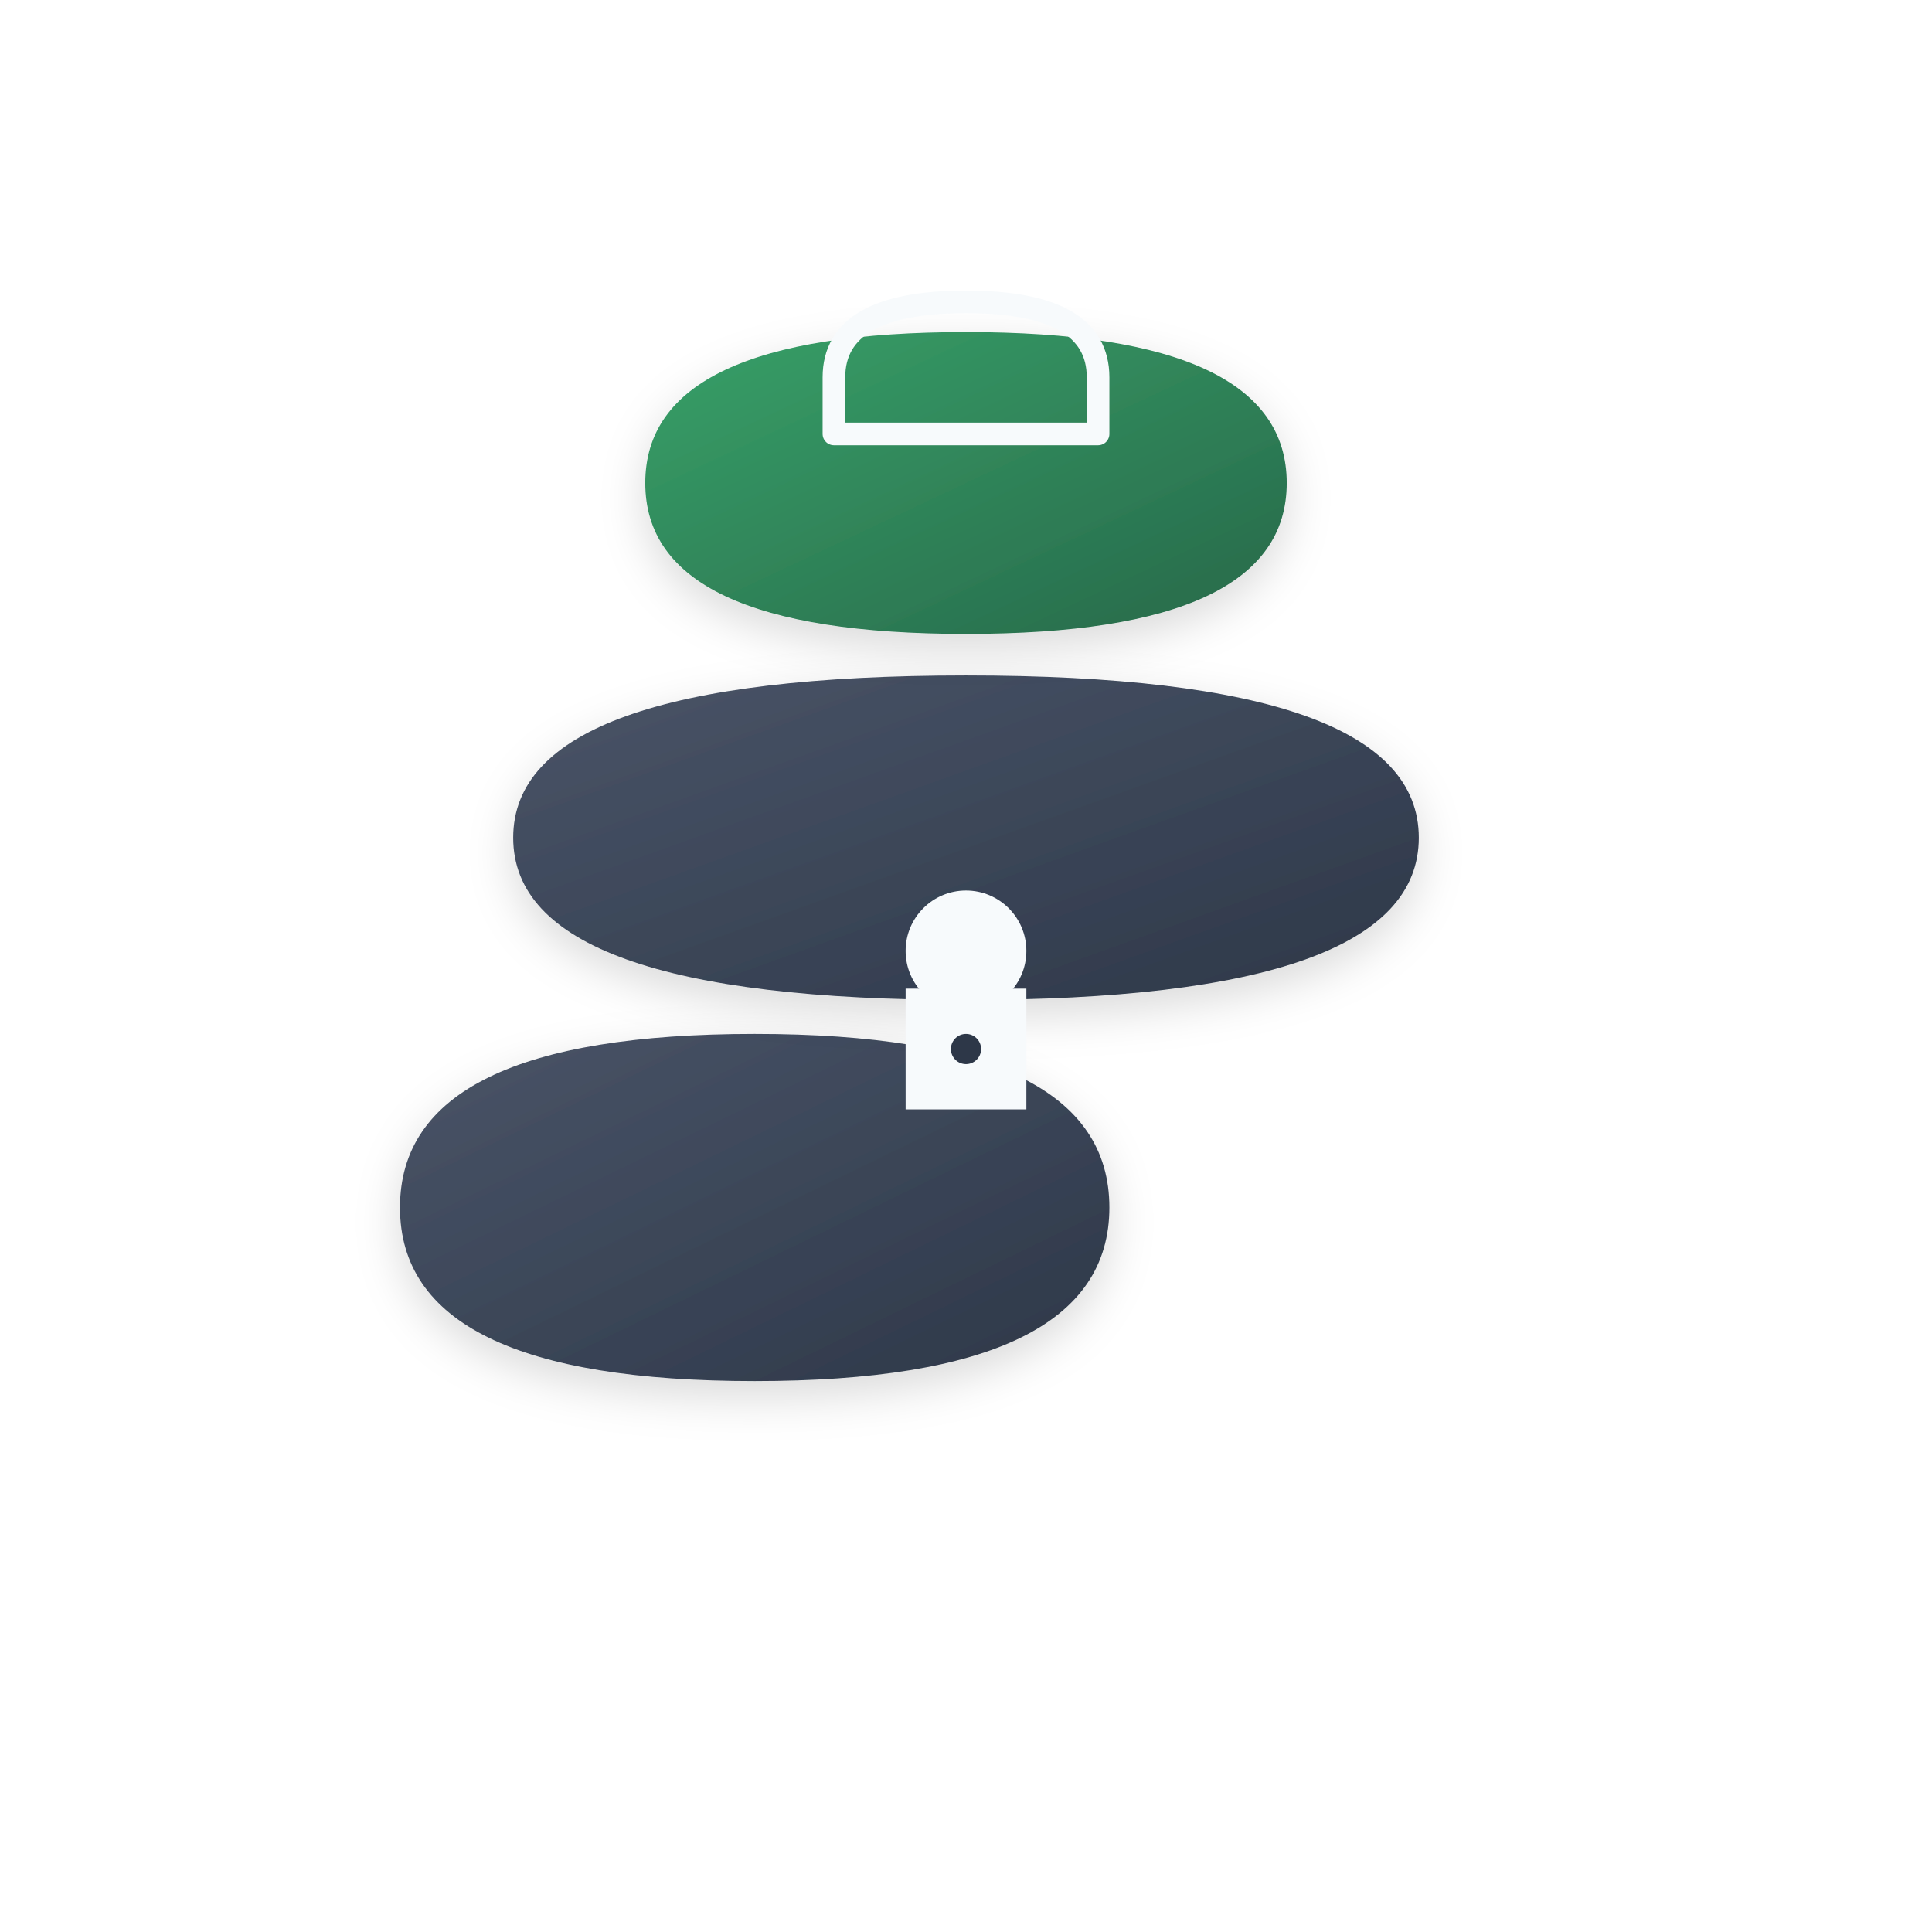
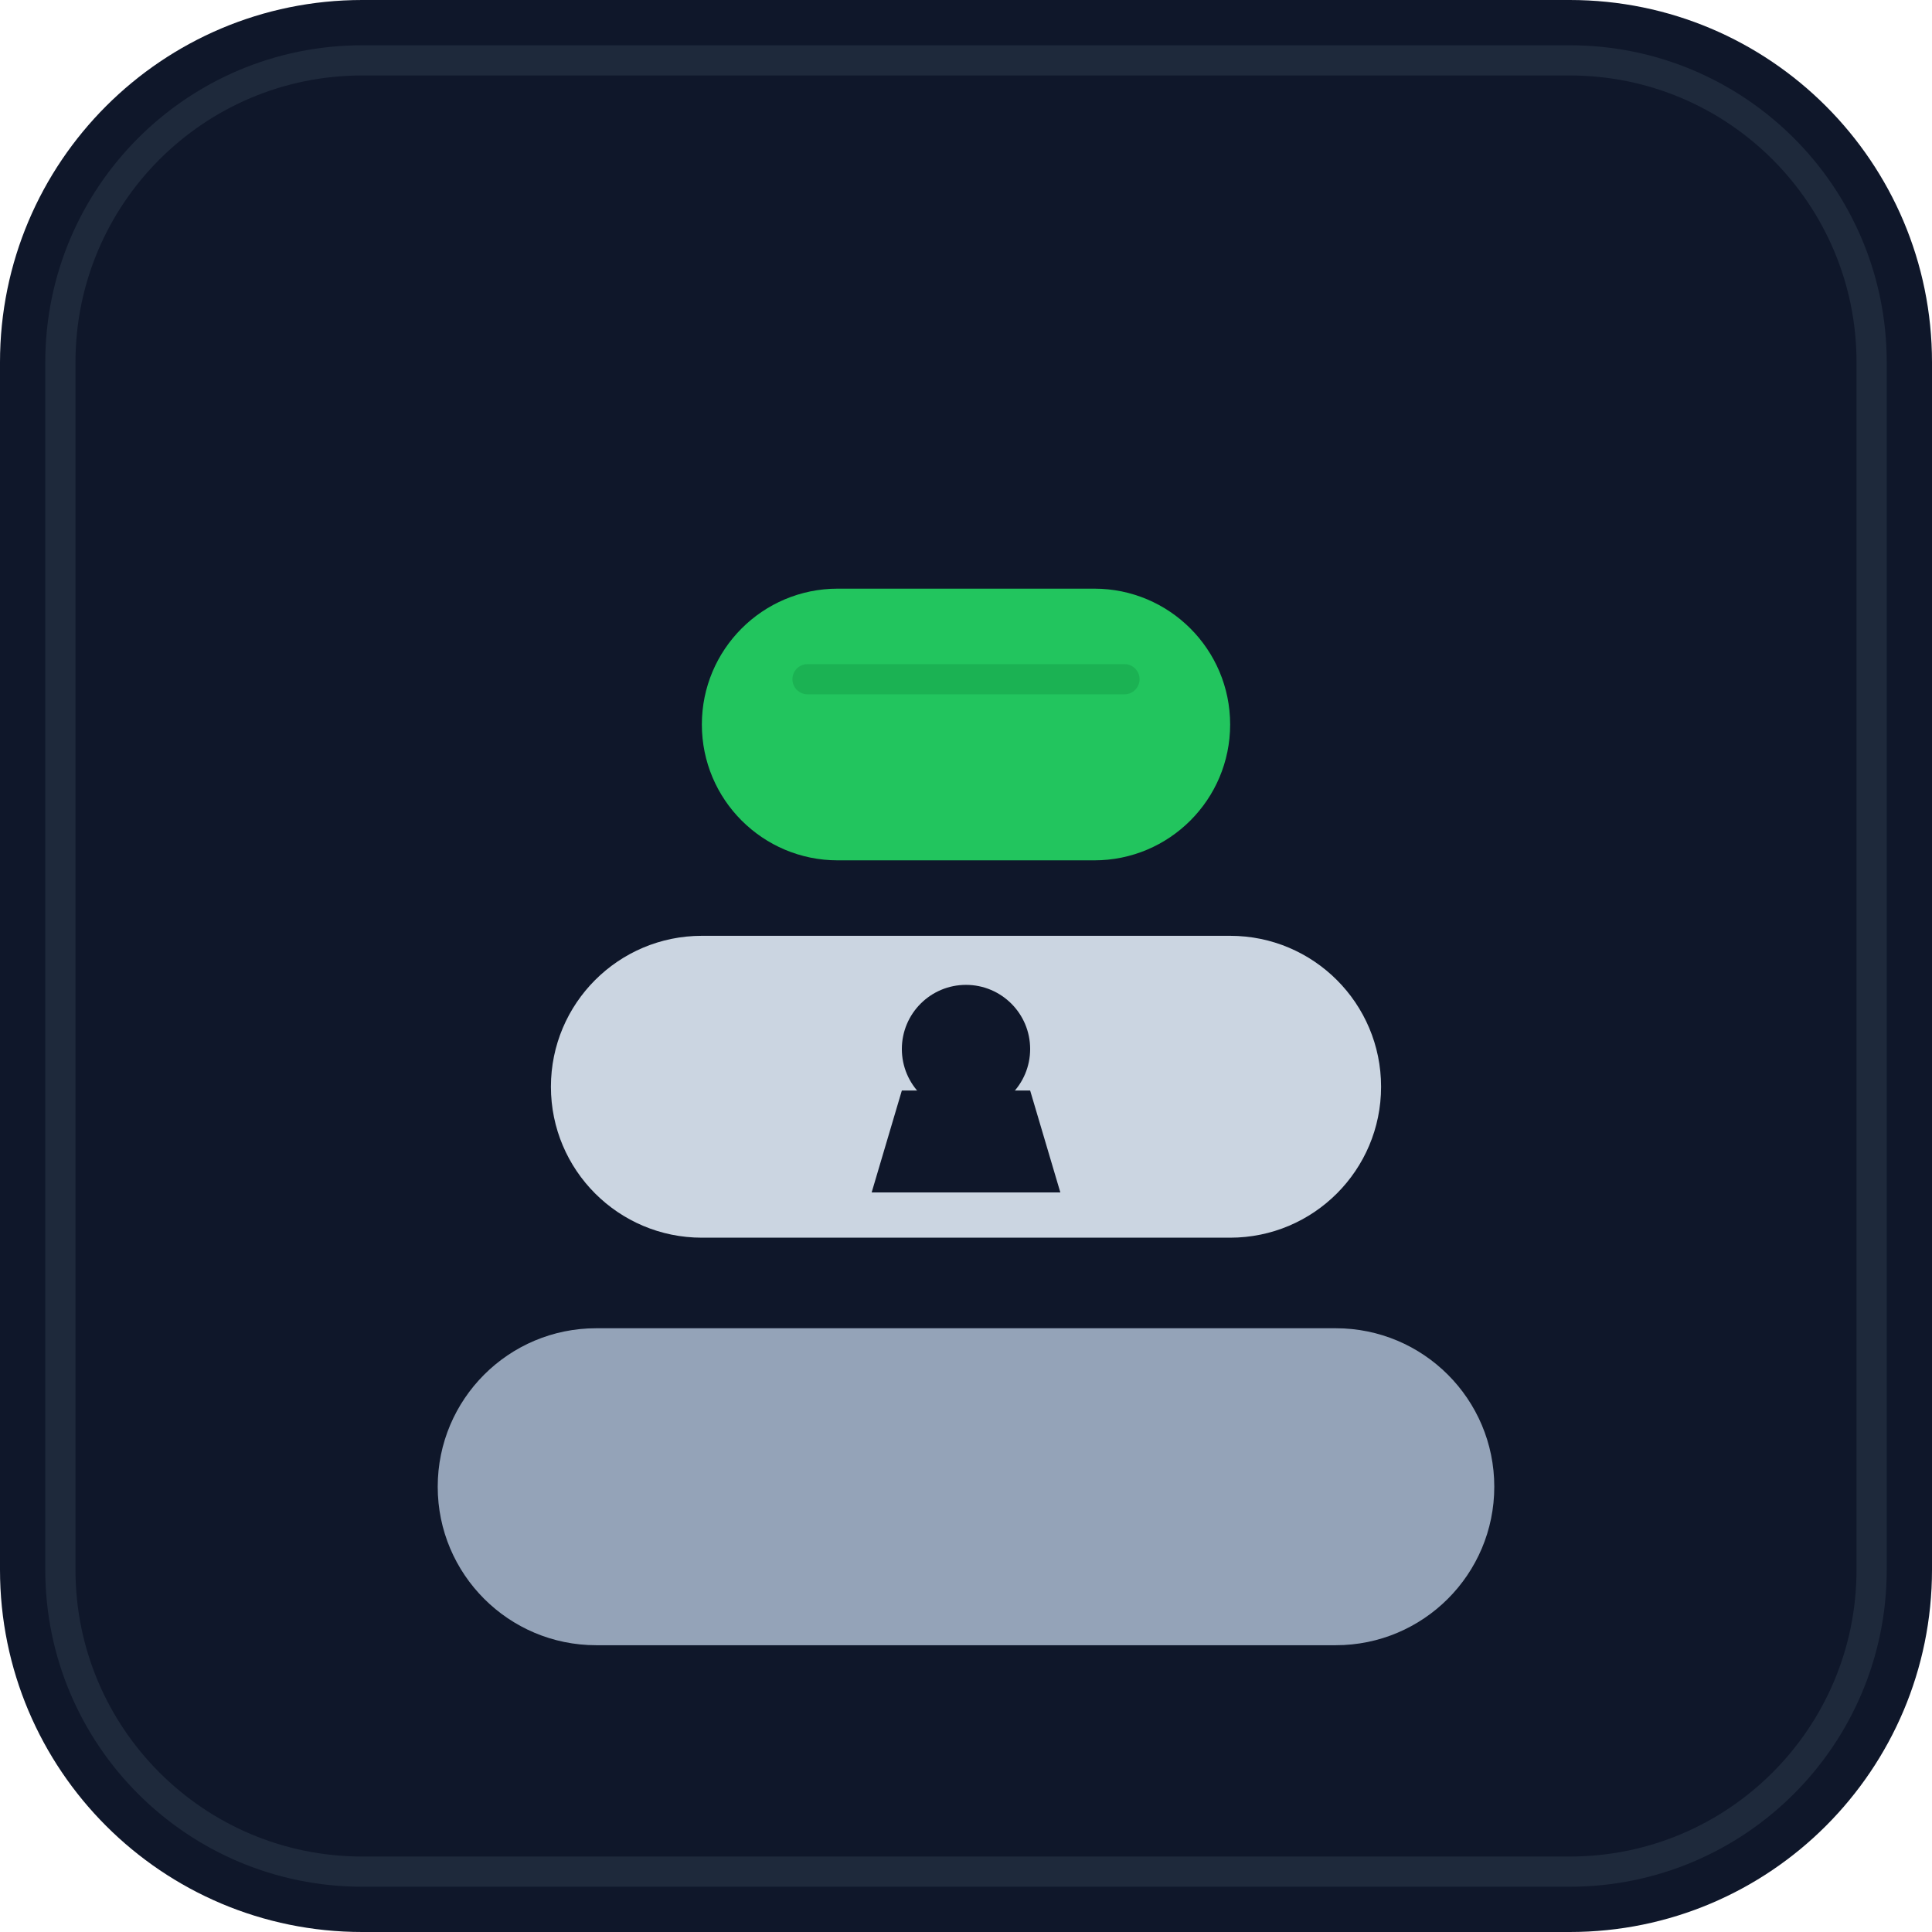
<svg xmlns="http://www.w3.org/2000/svg" viewBox="0 0 512 512" width="512" height="512">
-   <defs>
-     <linearGradient id="stoneGradient" x1="0%" y1="0%" x2="100%" y2="100%">
-       <stop offset="0%" style="stop-color:#4A5568" />
-       <stop offset="100%" style="stop-color:#2D3748" />
-     </linearGradient>
-     <linearGradient id="capstoneGradient" x1="0%" y1="0%" x2="100%" y2="100%">
-       <stop offset="0%" style="stop-color:#38A169" />
-       <stop offset="100%" style="stop-color:#276749" />
-     </linearGradient>
-     <filter id="subtleShadow" x="-20%" y="-20%" width="140%" height="140%">
-       <feDropShadow dx="0" dy="4" stdDeviation="6" flood-color="#000" flood-opacity="0.15" />
-     </filter>
-   </defs>
-   <path d="M106 320 q0 46 94 46 94 0 94-46 0-46-94-46-94 0-94 46Z" fill="url(#stoneGradient)" filter="url(#subtleShadow)" />
-   <path d="M136 222 q0 43 120 43 120 0 120-43 0-43-120-43-120 0-120 43Z" fill="url(#stoneGradient)" filter="url(#subtleShadow)" />
-   <path d="M171 128 q0 40 85 40 85 0 85-40 0-40-85-40-85 0-85 40Z" fill="url(#capstoneGradient)" filter="url(#subtleShadow)" />
-   <path d="M221 100 q0 -20 35 -20 35 0 35 20 v15 h-70 v-15Z" fill="none" stroke="#F7FAFC" stroke-width="6" stroke-linecap="round" stroke-linejoin="round" />
-   <circle cx="256" cy="252" r="16" fill="#F7FAFC" />
-   <path d="M240 262 h32 v32 h-32Z" fill="#F7FAFC" />
-   <circle cx="256" cy="278" r="4" fill="#2D3748" />
+   <rect x="0" y="0" width="512" height="512" rx="96" fill="#0F172A" />
+   <rect x="16" y="16" width="480" height="480" rx="80" fill="none" stroke="#1E293B" stroke-width="8" />
+   <rect x="116" y="352" width="280" height="84" rx="42" fill="#94A3B8" />
+   <rect x="146" y="248" width="220" height="80" rx="40" fill="#CBD5E1" />
+   <circle cx="256" cy="278" r="17" fill="#0F172A" />
+   <path d="M239 289 L273 289 L281 316 L231 316 Z" fill="#0F172A" />
+   <rect x="186" y="156" width="140" height="72" rx="36" fill="#22C55E" />
+   <rect x="210" y="176" width="92" height="8" rx="4" fill="#16A34A" opacity="0.55" />
</svg>
